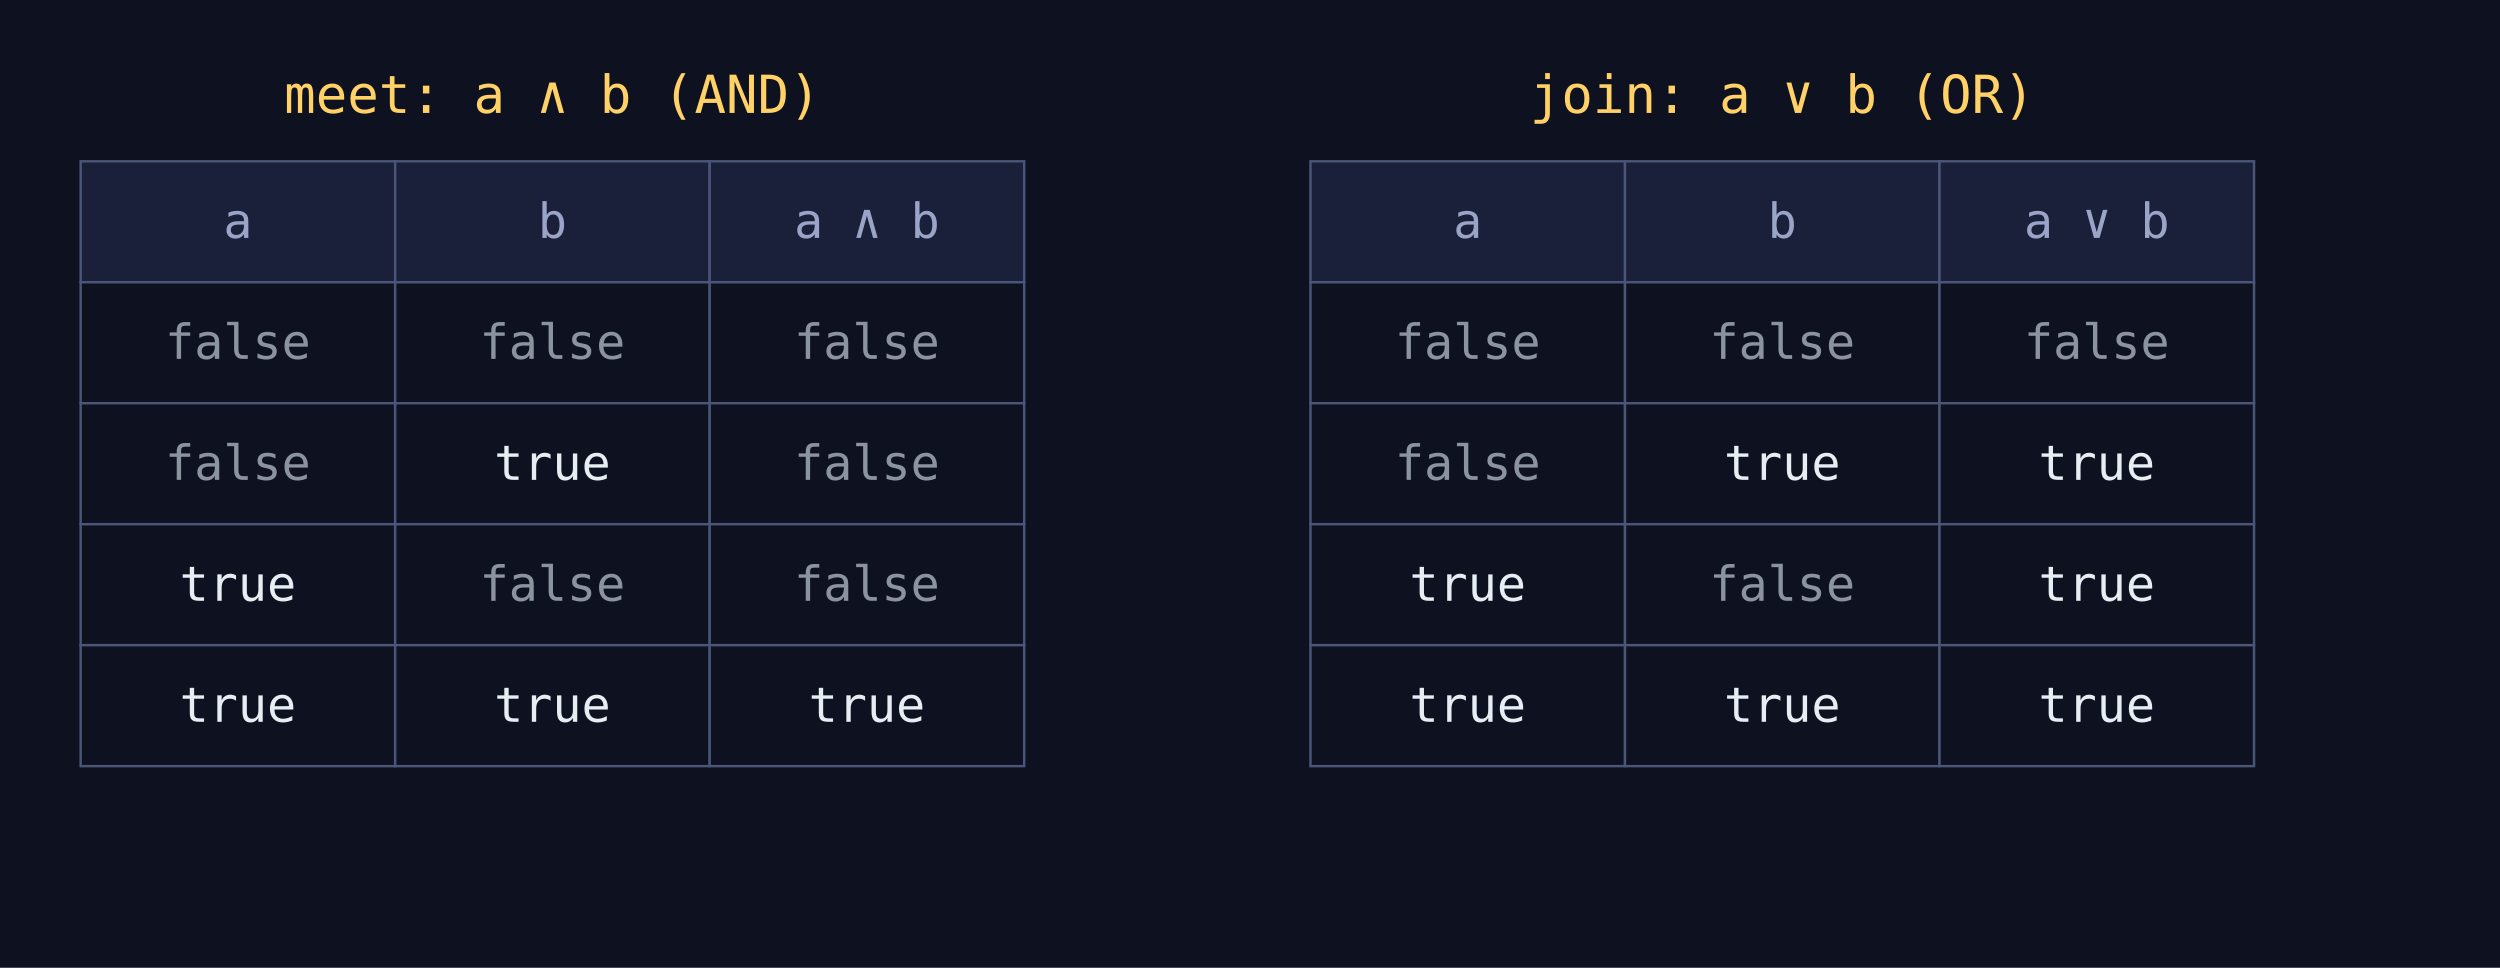
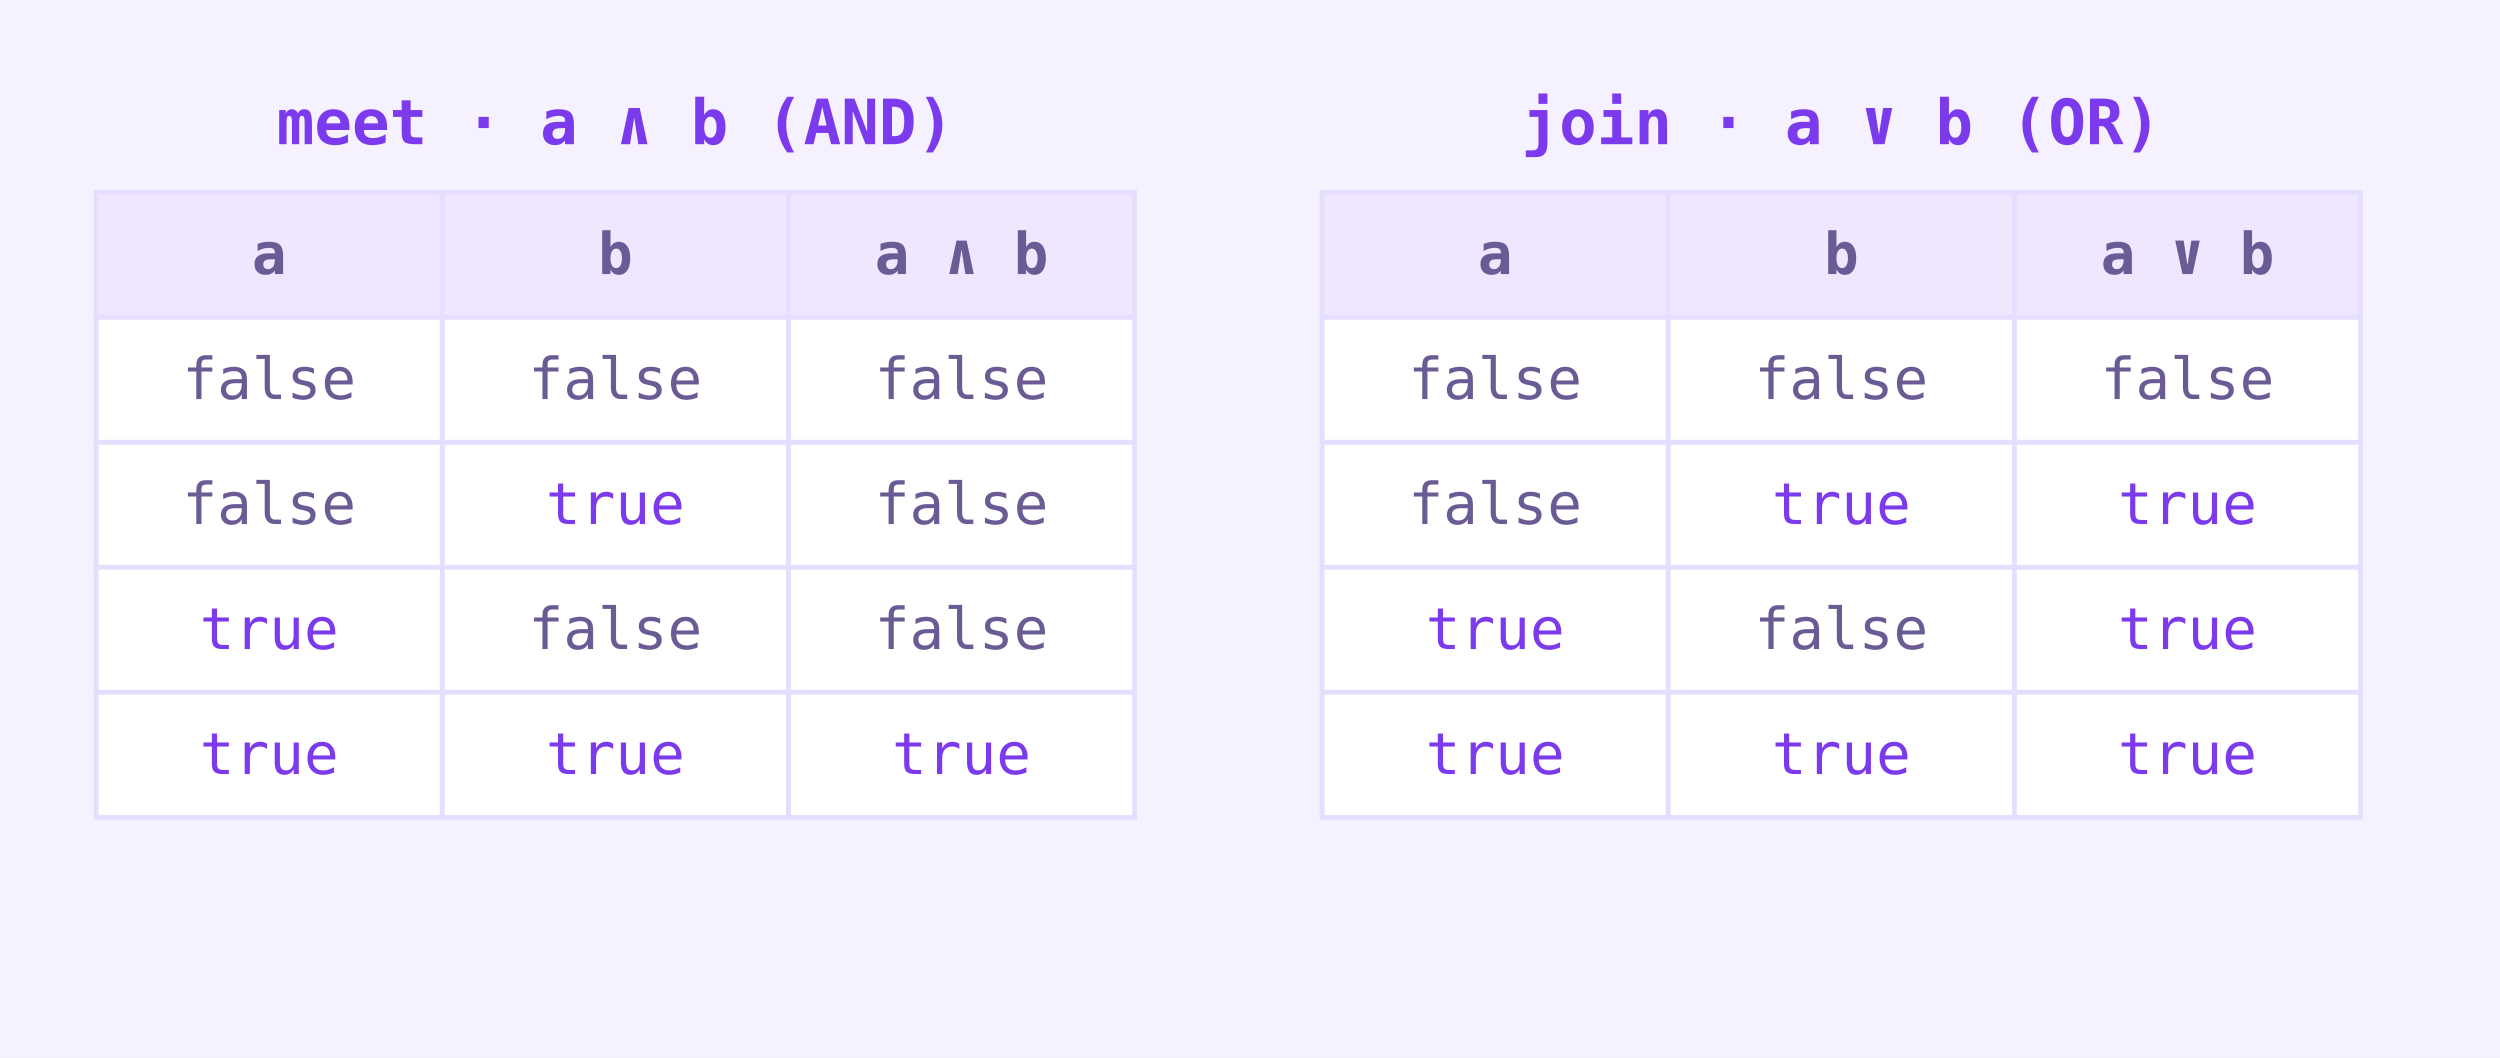
- <svg xmlns="http://www.w3.org/2000/svg" viewBox="0 0 620 240" role="img" aria-label="AND and OR truth tables">
-   <rect width="100%" height="100%" fill="#0e1220" />
-   <text x="137.0" y="28" fill="#ffd166" font-family="JetBrains Mono, monospace" font-size="13" text-anchor="middle">meet: a ∧ b  (AND)</text>
-   <rect x="20" y="40" width="78" height="30" fill="#1a1f3a" stroke="#4a5578" stroke-width="0.6" />
-   <text x="59.0" y="59.0" fill="#9aa4c7" font-family="JetBrains Mono, monospace" font-size="12" text-anchor="middle">a</text>
-   <rect x="98" y="40" width="78" height="30" fill="#1a1f3a" stroke="#4a5578" stroke-width="0.6" />
-   <text x="137.0" y="59.0" fill="#9aa4c7" font-family="JetBrains Mono, monospace" font-size="12" text-anchor="middle">b</text>
-   <rect x="176" y="40" width="78" height="30" fill="#1a1f3a" stroke="#4a5578" stroke-width="0.6" />
-   <text x="215.0" y="59.0" fill="#9aa4c7" font-family="JetBrains Mono, monospace" font-size="12" text-anchor="middle">a ∧ b</text>
-   <rect x="20" y="70" width="78" height="30" fill="#0e1220" stroke="#4a5578" stroke-width="0.6" />
-   <text x="59.0" y="89.0" fill="#8b949e" font-family="JetBrains Mono, monospace" font-size="12" text-anchor="middle">false</text>
-   <rect x="98" y="70" width="78" height="30" fill="#0e1220" stroke="#4a5578" stroke-width="0.6" />
-   <text x="137.0" y="89.0" fill="#8b949e" font-family="JetBrains Mono, monospace" font-size="12" text-anchor="middle">false</text>
-   <rect x="176" y="70" width="78" height="30" fill="#0e1220" stroke="#4a5578" stroke-width="0.6" />
-   <text x="215.0" y="89.0" fill="#8b949e" font-family="JetBrains Mono, monospace" font-size="12" text-anchor="middle">false</text>
-   <rect x="20" y="100" width="78" height="30" fill="#0e1220" stroke="#4a5578" stroke-width="0.6" />
-   <text x="59.0" y="119.0" fill="#8b949e" font-family="JetBrains Mono, monospace" font-size="12" text-anchor="middle">false</text>
-   <rect x="98" y="100" width="78" height="30" fill="#0e1220" stroke="#4a5578" stroke-width="0.6" />
-   <text x="137.0" y="119.0" fill="#e6edf3" font-family="JetBrains Mono, monospace" font-size="12" text-anchor="middle">true</text>
-   <rect x="176" y="100" width="78" height="30" fill="#0e1220" stroke="#4a5578" stroke-width="0.6" />
-   <text x="215.0" y="119.0" fill="#8b949e" font-family="JetBrains Mono, monospace" font-size="12" text-anchor="middle">false</text>
-   <rect x="20" y="130" width="78" height="30" fill="#0e1220" stroke="#4a5578" stroke-width="0.6" />
-   <text x="59.0" y="149.0" fill="#e6edf3" font-family="JetBrains Mono, monospace" font-size="12" text-anchor="middle">true</text>
-   <rect x="98" y="130" width="78" height="30" fill="#0e1220" stroke="#4a5578" stroke-width="0.6" />
-   <text x="137.0" y="149.0" fill="#8b949e" font-family="JetBrains Mono, monospace" font-size="12" text-anchor="middle">false</text>
-   <rect x="176" y="130" width="78" height="30" fill="#0e1220" stroke="#4a5578" stroke-width="0.6" />
-   <text x="215.0" y="149.0" fill="#8b949e" font-family="JetBrains Mono, monospace" font-size="12" text-anchor="middle">false</text>
-   <rect x="20" y="160" width="78" height="30" fill="#0e1220" stroke="#4a5578" stroke-width="0.6" />
-   <text x="59.0" y="179.0" fill="#e6edf3" font-family="JetBrains Mono, monospace" font-size="12" text-anchor="middle">true</text>
-   <rect x="98" y="160" width="78" height="30" fill="#0e1220" stroke="#4a5578" stroke-width="0.6" />
-   <text x="137.0" y="179.0" fill="#e6edf3" font-family="JetBrains Mono, monospace" font-size="12" text-anchor="middle">true</text>
-   <rect x="176" y="160" width="78" height="30" fill="#0e1220" stroke="#4a5578" stroke-width="0.6" />
-   <text x="215.0" y="179.0" fill="#e6edf3" font-family="JetBrains Mono, monospace" font-size="12" text-anchor="middle">true</text>
-   <text x="442.0" y="28" fill="#ffd166" font-family="JetBrains Mono, monospace" font-size="13" text-anchor="middle">join: a ∨ b  (OR)</text>
-   <rect x="325" y="40" width="78" height="30" fill="#1a1f3a" stroke="#4a5578" stroke-width="0.6" />
-   <text x="364.0" y="59.0" fill="#9aa4c7" font-family="JetBrains Mono, monospace" font-size="12" text-anchor="middle">a</text>
-   <rect x="403" y="40" width="78" height="30" fill="#1a1f3a" stroke="#4a5578" stroke-width="0.6" />
-   <text x="442.0" y="59.0" fill="#9aa4c7" font-family="JetBrains Mono, monospace" font-size="12" text-anchor="middle">b</text>
-   <rect x="481" y="40" width="78" height="30" fill="#1a1f3a" stroke="#4a5578" stroke-width="0.6" />
-   <text x="520.0" y="59.0" fill="#9aa4c7" font-family="JetBrains Mono, monospace" font-size="12" text-anchor="middle">a ∨ b</text>
-   <rect x="325" y="70" width="78" height="30" fill="#0e1220" stroke="#4a5578" stroke-width="0.6" />
-   <text x="364.0" y="89.0" fill="#8b949e" font-family="JetBrains Mono, monospace" font-size="12" text-anchor="middle">false</text>
-   <rect x="403" y="70" width="78" height="30" fill="#0e1220" stroke="#4a5578" stroke-width="0.6" />
-   <text x="442.0" y="89.0" fill="#8b949e" font-family="JetBrains Mono, monospace" font-size="12" text-anchor="middle">false</text>
-   <rect x="481" y="70" width="78" height="30" fill="#0e1220" stroke="#4a5578" stroke-width="0.6" />
-   <text x="520.0" y="89.0" fill="#8b949e" font-family="JetBrains Mono, monospace" font-size="12" text-anchor="middle">false</text>
-   <rect x="325" y="100" width="78" height="30" fill="#0e1220" stroke="#4a5578" stroke-width="0.6" />
-   <text x="364.0" y="119.0" fill="#8b949e" font-family="JetBrains Mono, monospace" font-size="12" text-anchor="middle">false</text>
-   <rect x="403" y="100" width="78" height="30" fill="#0e1220" stroke="#4a5578" stroke-width="0.6" />
-   <text x="442.0" y="119.0" fill="#e6edf3" font-family="JetBrains Mono, monospace" font-size="12" text-anchor="middle">true</text>
-   <rect x="481" y="100" width="78" height="30" fill="#0e1220" stroke="#4a5578" stroke-width="0.6" />
-   <text x="520.0" y="119.0" fill="#e6edf3" font-family="JetBrains Mono, monospace" font-size="12" text-anchor="middle">true</text>
-   <rect x="325" y="130" width="78" height="30" fill="#0e1220" stroke="#4a5578" stroke-width="0.6" />
-   <text x="364.0" y="149.0" fill="#e6edf3" font-family="JetBrains Mono, monospace" font-size="12" text-anchor="middle">true</text>
-   <rect x="403" y="130" width="78" height="30" fill="#0e1220" stroke="#4a5578" stroke-width="0.6" />
-   <text x="442.0" y="149.0" fill="#8b949e" font-family="JetBrains Mono, monospace" font-size="12" text-anchor="middle">false</text>
-   <rect x="481" y="130" width="78" height="30" fill="#0e1220" stroke="#4a5578" stroke-width="0.6" />
-   <text x="520.0" y="149.0" fill="#e6edf3" font-family="JetBrains Mono, monospace" font-size="12" text-anchor="middle">true</text>
-   <rect x="325" y="160" width="78" height="30" fill="#0e1220" stroke="#4a5578" stroke-width="0.6" />
-   <text x="364.0" y="179.0" fill="#e6edf3" font-family="JetBrains Mono, monospace" font-size="12" text-anchor="middle">true</text>
-   <rect x="403" y="160" width="78" height="30" fill="#0e1220" stroke="#4a5578" stroke-width="0.6" />
-   <text x="442.0" y="179.0" fill="#e6edf3" font-family="JetBrains Mono, monospace" font-size="12" text-anchor="middle">true</text>
-   <rect x="481" y="160" width="78" height="30" fill="#0e1220" stroke="#4a5578" stroke-width="0.6" />
-   <text x="520.0" y="179.0" fill="#e6edf3" font-family="JetBrains Mono, monospace" font-size="12" text-anchor="middle">true</text>
+ <svg xmlns="http://www.w3.org/2000/svg" viewBox="0 0 520 220" role="img" aria-label="AND and OR truth tables">
+   <rect width="100%" height="100%" fill="#f5f1ff" />
+   <text x="128.0" y="30" fill="#7c3aed" font-family="JetBrains Mono, monospace" font-size="13" text-anchor="middle" font-weight="600">meet  ·  a ∧ b  (AND)</text>
+   <rect x="20" y="40" width="72" height="26" fill="#efe6ff" stroke="#e5deff" stroke-width="1" />
+   <text x="56.0" y="57.0" fill="#6b5b95" font-family="JetBrains Mono, monospace" font-size="12" text-anchor="middle" font-weight="600">a</text>
+   <rect x="92" y="40" width="72" height="26" fill="#efe6ff" stroke="#e5deff" stroke-width="1" />
+   <text x="128.0" y="57.0" fill="#6b5b95" font-family="JetBrains Mono, monospace" font-size="12" text-anchor="middle" font-weight="600">b</text>
+   <rect x="164" y="40" width="72" height="26" fill="#efe6ff" stroke="#e5deff" stroke-width="1" />
+   <text x="200.0" y="57.0" fill="#6b5b95" font-family="JetBrains Mono, monospace" font-size="12" text-anchor="middle" font-weight="600">a ∧ b</text>
+   <rect x="20" y="66" width="72" height="26" fill="#ffffff" stroke="#e5deff" stroke-width="1" />
+   <text x="56.0" y="83.0" fill="#6b5b95" font-family="JetBrains Mono, monospace" font-size="12" text-anchor="middle" font-weight="normal">false</text>
+   <rect x="92" y="66" width="72" height="26" fill="#ffffff" stroke="#e5deff" stroke-width="1" />
+   <text x="128.0" y="83.0" fill="#6b5b95" font-family="JetBrains Mono, monospace" font-size="12" text-anchor="middle" font-weight="normal">false</text>
+   <rect x="164" y="66" width="72" height="26" fill="#ffffff" stroke="#e5deff" stroke-width="1" />
+   <text x="200.0" y="83.0" fill="#6b5b95" font-family="JetBrains Mono, monospace" font-size="12" text-anchor="middle" font-weight="normal">false</text>
+   <rect x="20" y="92" width="72" height="26" fill="#ffffff" stroke="#e5deff" stroke-width="1" />
+   <text x="56.0" y="109.0" fill="#6b5b95" font-family="JetBrains Mono, monospace" font-size="12" text-anchor="middle" font-weight="normal">false</text>
+   <rect x="92" y="92" width="72" height="26" fill="#ffffff" stroke="#e5deff" stroke-width="1" />
+   <text x="128.0" y="109.0" fill="#7c3aed" font-family="JetBrains Mono, monospace" font-size="12" text-anchor="middle" font-weight="normal">true</text>
+   <rect x="164" y="92" width="72" height="26" fill="#ffffff" stroke="#e5deff" stroke-width="1" />
+   <text x="200.0" y="109.0" fill="#6b5b95" font-family="JetBrains Mono, monospace" font-size="12" text-anchor="middle" font-weight="normal">false</text>
+   <rect x="20" y="118" width="72" height="26" fill="#ffffff" stroke="#e5deff" stroke-width="1" />
+   <text x="56.0" y="135.0" fill="#7c3aed" font-family="JetBrains Mono, monospace" font-size="12" text-anchor="middle" font-weight="normal">true</text>
+   <rect x="92" y="118" width="72" height="26" fill="#ffffff" stroke="#e5deff" stroke-width="1" />
+   <text x="128.0" y="135.0" fill="#6b5b95" font-family="JetBrains Mono, monospace" font-size="12" text-anchor="middle" font-weight="normal">false</text>
+   <rect x="164" y="118" width="72" height="26" fill="#ffffff" stroke="#e5deff" stroke-width="1" />
+   <text x="200.0" y="135.0" fill="#6b5b95" font-family="JetBrains Mono, monospace" font-size="12" text-anchor="middle" font-weight="normal">false</text>
+   <rect x="20" y="144" width="72" height="26" fill="#ffffff" stroke="#e5deff" stroke-width="1" />
+   <text x="56.0" y="161.0" fill="#7c3aed" font-family="JetBrains Mono, monospace" font-size="12" text-anchor="middle" font-weight="normal">true</text>
+   <rect x="92" y="144" width="72" height="26" fill="#ffffff" stroke="#e5deff" stroke-width="1" />
+   <text x="128.0" y="161.0" fill="#7c3aed" font-family="JetBrains Mono, monospace" font-size="12" text-anchor="middle" font-weight="normal">true</text>
+   <rect x="164" y="144" width="72" height="26" fill="#ffffff" stroke="#e5deff" stroke-width="1" />
+   <text x="200.0" y="161.0" fill="#7c3aed" font-family="JetBrains Mono, monospace" font-size="12" text-anchor="middle" font-weight="normal">true</text>
+   <text x="383.0" y="30" fill="#7c3aed" font-family="JetBrains Mono, monospace" font-size="13" text-anchor="middle" font-weight="600">join  ·  a ∨ b  (OR)</text>
+   <rect x="275" y="40" width="72" height="26" fill="#efe6ff" stroke="#e5deff" stroke-width="1" />
+   <text x="311.0" y="57.0" fill="#6b5b95" font-family="JetBrains Mono, monospace" font-size="12" text-anchor="middle" font-weight="600">a</text>
+   <rect x="347" y="40" width="72" height="26" fill="#efe6ff" stroke="#e5deff" stroke-width="1" />
+   <text x="383.0" y="57.0" fill="#6b5b95" font-family="JetBrains Mono, monospace" font-size="12" text-anchor="middle" font-weight="600">b</text>
+   <rect x="419" y="40" width="72" height="26" fill="#efe6ff" stroke="#e5deff" stroke-width="1" />
+   <text x="455.0" y="57.0" fill="#6b5b95" font-family="JetBrains Mono, monospace" font-size="12" text-anchor="middle" font-weight="600">a ∨ b</text>
+   <rect x="275" y="66" width="72" height="26" fill="#ffffff" stroke="#e5deff" stroke-width="1" />
+   <text x="311.0" y="83.0" fill="#6b5b95" font-family="JetBrains Mono, monospace" font-size="12" text-anchor="middle" font-weight="normal">false</text>
+   <rect x="347" y="66" width="72" height="26" fill="#ffffff" stroke="#e5deff" stroke-width="1" />
+   <text x="383.0" y="83.0" fill="#6b5b95" font-family="JetBrains Mono, monospace" font-size="12" text-anchor="middle" font-weight="normal">false</text>
+   <rect x="419" y="66" width="72" height="26" fill="#ffffff" stroke="#e5deff" stroke-width="1" />
+   <text x="455.0" y="83.0" fill="#6b5b95" font-family="JetBrains Mono, monospace" font-size="12" text-anchor="middle" font-weight="normal">false</text>
+   <rect x="275" y="92" width="72" height="26" fill="#ffffff" stroke="#e5deff" stroke-width="1" />
+   <text x="311.0" y="109.0" fill="#6b5b95" font-family="JetBrains Mono, monospace" font-size="12" text-anchor="middle" font-weight="normal">false</text>
+   <rect x="347" y="92" width="72" height="26" fill="#ffffff" stroke="#e5deff" stroke-width="1" />
+   <text x="383.0" y="109.0" fill="#7c3aed" font-family="JetBrains Mono, monospace" font-size="12" text-anchor="middle" font-weight="normal">true</text>
+   <rect x="419" y="92" width="72" height="26" fill="#ffffff" stroke="#e5deff" stroke-width="1" />
+   <text x="455.0" y="109.0" fill="#7c3aed" font-family="JetBrains Mono, monospace" font-size="12" text-anchor="middle" font-weight="normal">true</text>
+   <rect x="275" y="118" width="72" height="26" fill="#ffffff" stroke="#e5deff" stroke-width="1" />
+   <text x="311.0" y="135.0" fill="#7c3aed" font-family="JetBrains Mono, monospace" font-size="12" text-anchor="middle" font-weight="normal">true</text>
+   <rect x="347" y="118" width="72" height="26" fill="#ffffff" stroke="#e5deff" stroke-width="1" />
+   <text x="383.0" y="135.0" fill="#6b5b95" font-family="JetBrains Mono, monospace" font-size="12" text-anchor="middle" font-weight="normal">false</text>
+   <rect x="419" y="118" width="72" height="26" fill="#ffffff" stroke="#e5deff" stroke-width="1" />
+   <text x="455.0" y="135.0" fill="#7c3aed" font-family="JetBrains Mono, monospace" font-size="12" text-anchor="middle" font-weight="normal">true</text>
+   <rect x="275" y="144" width="72" height="26" fill="#ffffff" stroke="#e5deff" stroke-width="1" />
+   <text x="311.0" y="161.0" fill="#7c3aed" font-family="JetBrains Mono, monospace" font-size="12" text-anchor="middle" font-weight="normal">true</text>
+   <rect x="347" y="144" width="72" height="26" fill="#ffffff" stroke="#e5deff" stroke-width="1" />
+   <text x="383.0" y="161.0" fill="#7c3aed" font-family="JetBrains Mono, monospace" font-size="12" text-anchor="middle" font-weight="normal">true</text>
+   <rect x="419" y="144" width="72" height="26" fill="#ffffff" stroke="#e5deff" stroke-width="1" />
+   <text x="455.0" y="161.0" fill="#7c3aed" font-family="JetBrains Mono, monospace" font-size="12" text-anchor="middle" font-weight="normal">true</text>
</svg>
